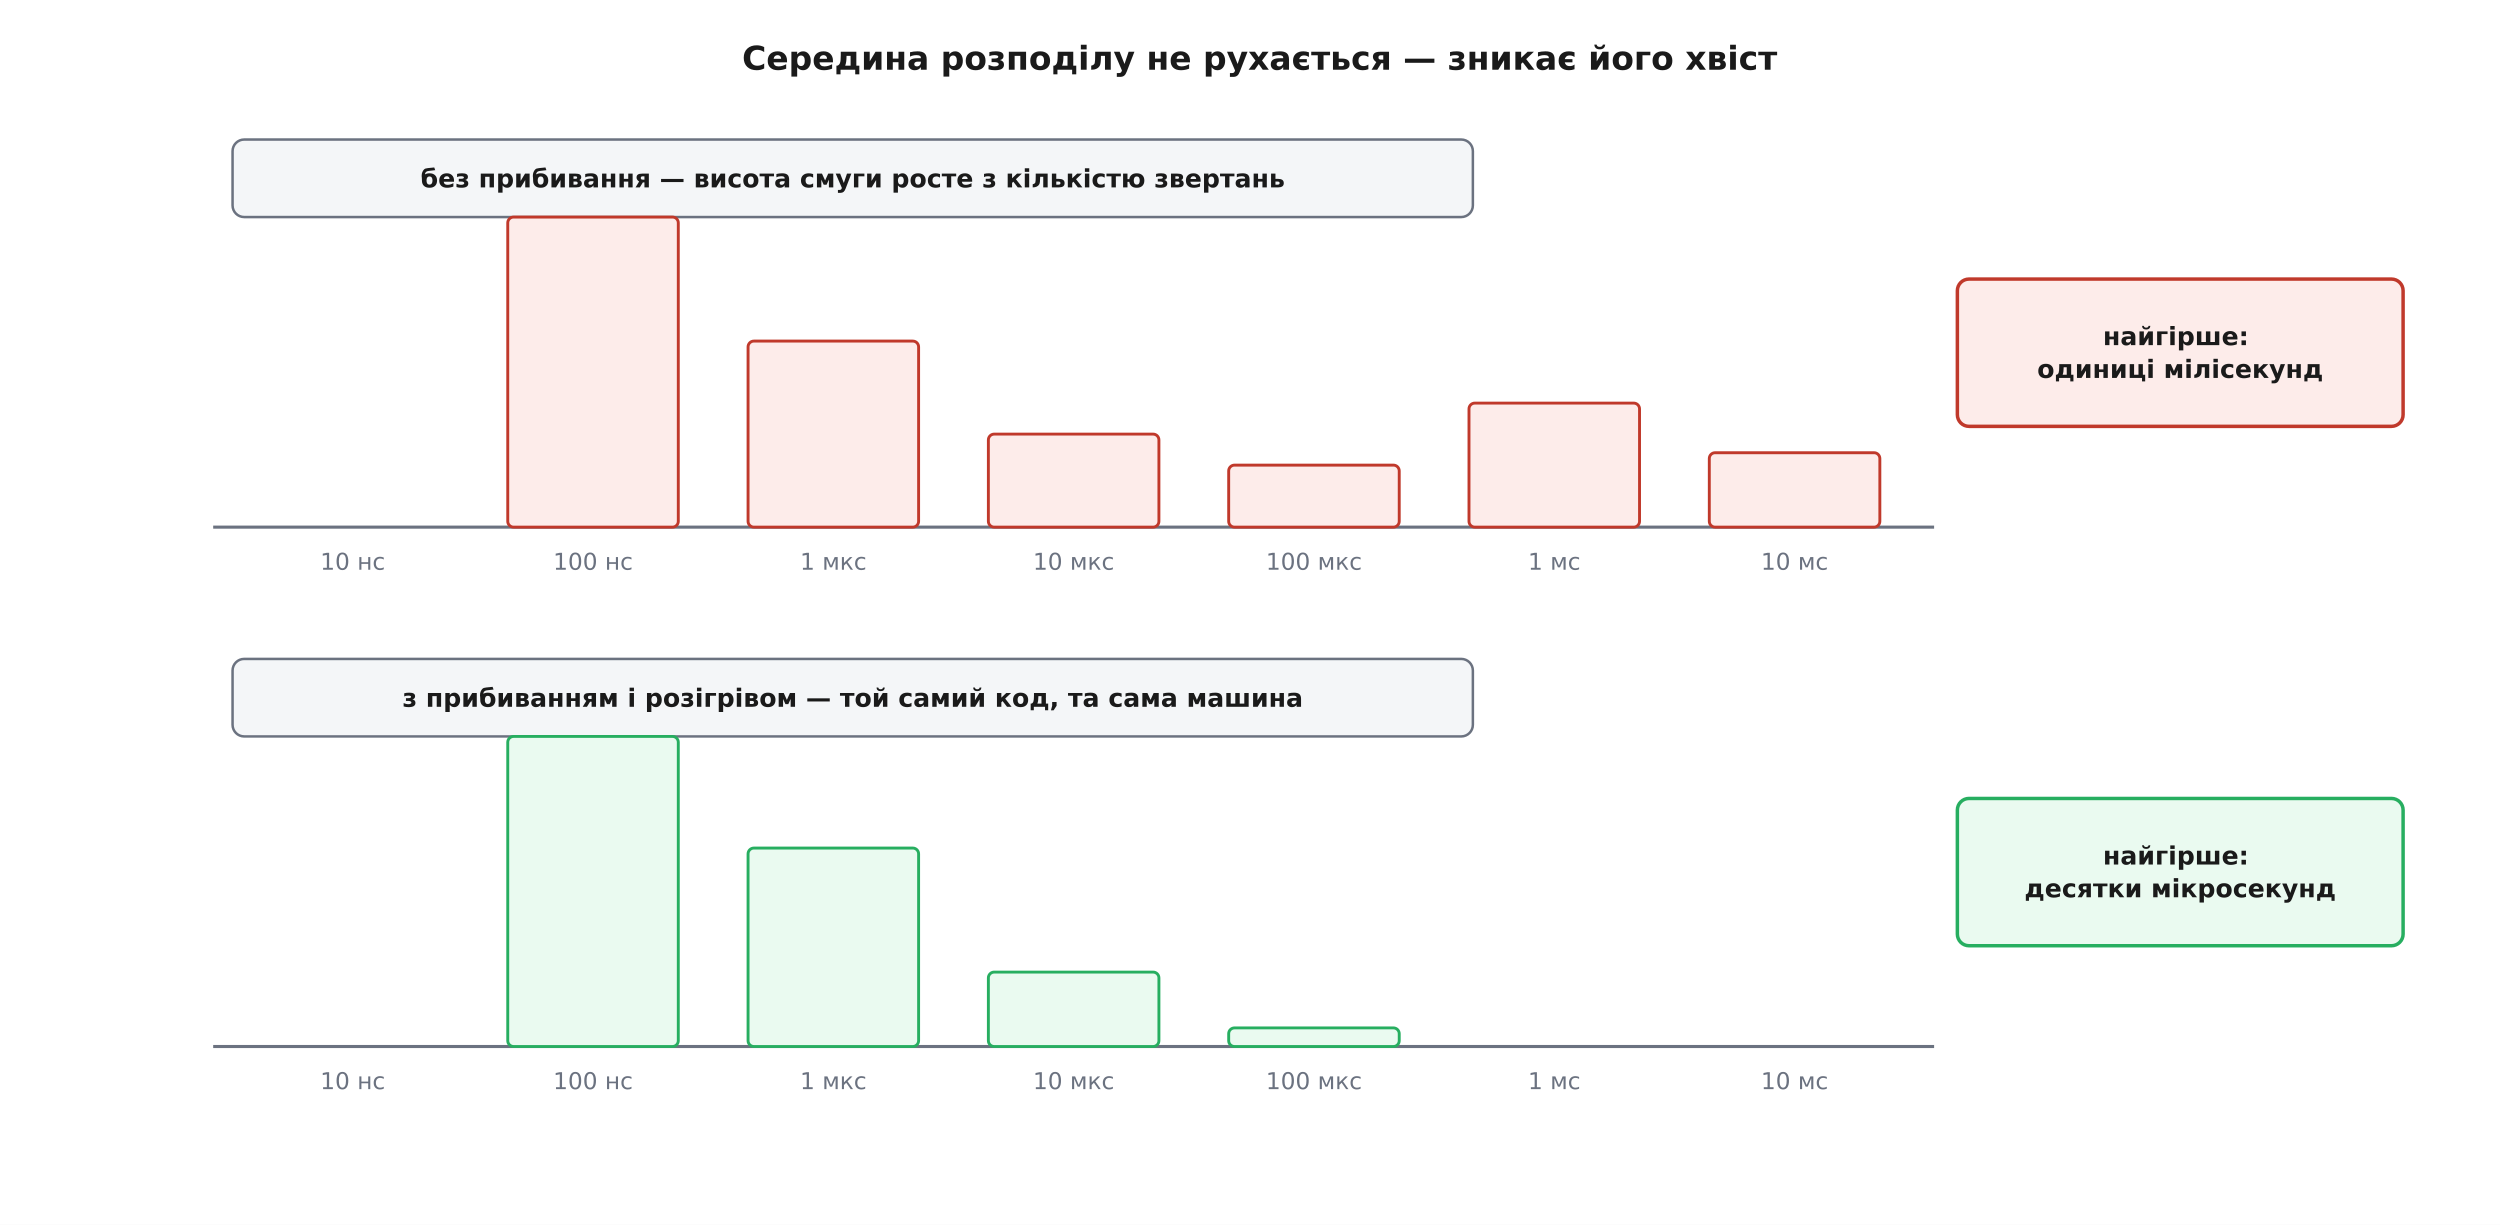
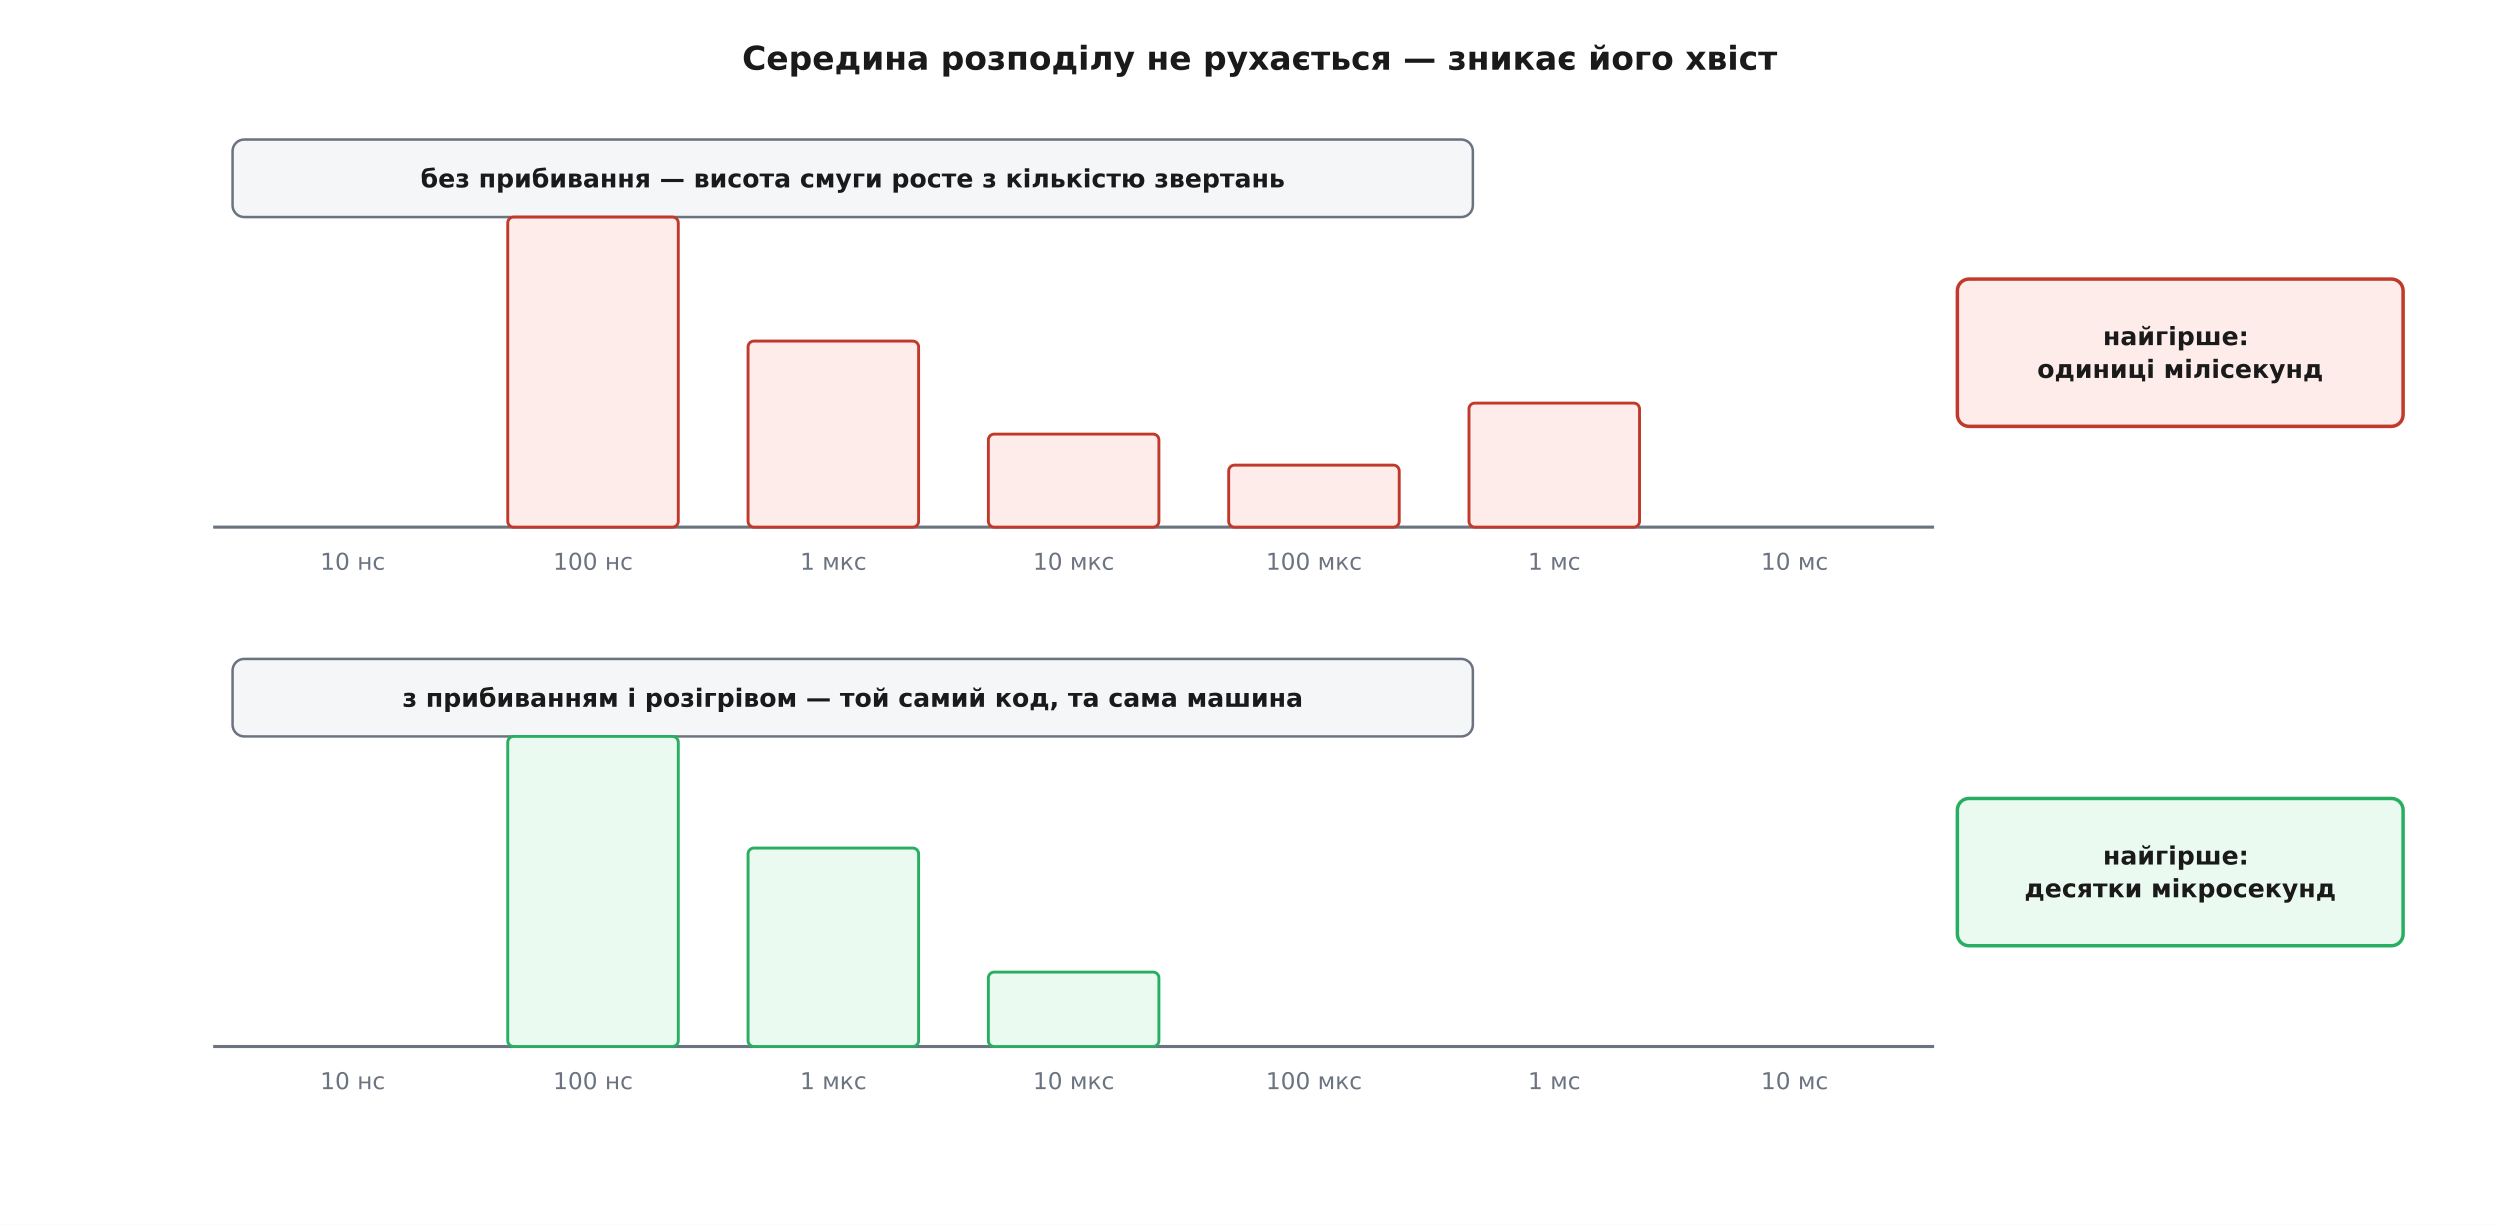
<svg xmlns="http://www.w3.org/2000/svg" viewBox="-10 -10 1290 632" font-family="'Segoe UI', 'DejaVu Sans', Arial, sans-serif">
  <rect x="-10" y="-10" width="1290" height="632" fill="#ffffff" />
  <defs>
    <marker id="arrow" viewBox="0 0 10 10" refX="9" refY="5" markerWidth="7" markerHeight="7" orient="auto-start-reverse">
      <path d="M0 0 L10 5 L0 10 z" fill="#333333" />
    </marker>
  </defs>
  <text x="640.0" y="26.0" font-family="'Segoe UI', 'DejaVu Sans', Arial, sans-serif" font-size="17" fill="#1a1a1a" text-anchor="middle" font-weight="700">Середина розподілу не рухається — зникає його хвіст</text>
  <rect x="110.0" y="62.0" width="640.0" height="40.0" rx="6" fill="#f4f6f8" stroke="#6b7280" stroke-width="1.3" />
  <text x="430.0" y="86.7" font-family="'Segoe UI', 'DejaVu Sans', Arial, sans-serif" font-size="13" fill="#1a1a1a" text-anchor="middle" font-weight="700">
    <tspan x="430.0" dy="0.0">без прибивання — висота смуги росте з кількістю звертань</tspan>
  </text>
  <line x1="100.0" y1="262.0" x2="988.0" y2="262.0" stroke="#6b7280" stroke-width="1.6" />
  <rect x="252.0" y="102.0" width="88.0" height="160.0" rx="3" fill="#fdecea" stroke="#c0392b" stroke-width="1.5" />
  <rect x="376.0" y="166.0" width="88.0" height="96.0" rx="3" fill="#fdecea" stroke="#c0392b" stroke-width="1.5" />
  <rect x="500.0" y="214.0" width="88.0" height="48.0" rx="3" fill="#fdecea" stroke="#c0392b" stroke-width="1.5" />
  <rect x="624.0" y="230.0" width="88.0" height="32.0" rx="3" fill="#fdecea" stroke="#c0392b" stroke-width="1.5" />
  <rect x="748.0" y="198.0" width="88.0" height="64.0" rx="3" fill="#fdecea" stroke="#c0392b" stroke-width="1.5" />
-   <rect x="872.0" y="223.6" width="88.0" height="38.4" rx="3" fill="#fdecea" stroke="#c0392b" stroke-width="1.5" />
  <text x="172.0" y="284.0" font-family="'Segoe UI', 'DejaVu Sans', Arial, sans-serif" font-size="12" fill="#6b7280" text-anchor="middle">10 нс</text>
  <text x="296.0" y="284.0" font-family="'Segoe UI', 'DejaVu Sans', Arial, sans-serif" font-size="12" fill="#6b7280" text-anchor="middle">100 нс</text>
  <text x="420.0" y="284.0" font-family="'Segoe UI', 'DejaVu Sans', Arial, sans-serif" font-size="12" fill="#6b7280" text-anchor="middle">1 мкс</text>
  <text x="544.0" y="284.0" font-family="'Segoe UI', 'DejaVu Sans', Arial, sans-serif" font-size="12" fill="#6b7280" text-anchor="middle">10 мкс</text>
  <text x="668.0" y="284.0" font-family="'Segoe UI', 'DejaVu Sans', Arial, sans-serif" font-size="12" fill="#6b7280" text-anchor="middle">100 мкс</text>
  <text x="792.0" y="284.0" font-family="'Segoe UI', 'DejaVu Sans', Arial, sans-serif" font-size="12" fill="#6b7280" text-anchor="middle">1 мс</text>
  <text x="916.0" y="284.0" font-family="'Segoe UI', 'DejaVu Sans', Arial, sans-serif" font-size="12" fill="#6b7280" text-anchor="middle">10 мс</text>
  <rect x="1000.0" y="134.0" width="230.0" height="76.0" rx="6" fill="#fdecea" stroke="#c0392b" stroke-width="1.8" />
  <text x="1115.0" y="168.1" font-family="'Segoe UI', 'DejaVu Sans', Arial, sans-serif" font-size="13" fill="#1a1a1a" text-anchor="middle" font-weight="700">
    <tspan x="1115.0" dy="0.0">найгірше:</tspan>
    <tspan x="1115.0" dy="16.9">одиниці мілісекунд</tspan>
  </text>
  <rect x="110.0" y="330.0" width="640.0" height="40.0" rx="6" fill="#f4f6f8" stroke="#6b7280" stroke-width="1.3" />
  <text x="430.0" y="354.7" font-family="'Segoe UI', 'DejaVu Sans', Arial, sans-serif" font-size="13" fill="#1a1a1a" text-anchor="middle" font-weight="700">
    <tspan x="430.0" dy="0.0">з прибиванням і розігрівом — той самий код, та сама машина</tspan>
  </text>
  <line x1="100.0" y1="530.0" x2="988.0" y2="530.0" stroke="#6b7280" stroke-width="1.6" />
  <rect x="252.0" y="370.0" width="88.0" height="160.0" rx="3" fill="#eafaf0" stroke="#27ae60" stroke-width="1.5" />
  <rect x="376.0" y="427.6" width="88.0" height="102.4" rx="3" fill="#eafaf0" stroke="#27ae60" stroke-width="1.5" />
  <rect x="500.0" y="491.6" width="88.0" height="38.4" rx="3" fill="#eafaf0" stroke="#27ae60" stroke-width="1.5" />
-   <rect x="624.0" y="520.4" width="88.0" height="9.6" rx="3" fill="#eafaf0" stroke="#27ae60" stroke-width="1.5" />
  <text x="172.0" y="552.0" font-family="'Segoe UI', 'DejaVu Sans', Arial, sans-serif" font-size="12" fill="#6b7280" text-anchor="middle">10 нс</text>
  <text x="296.0" y="552.0" font-family="'Segoe UI', 'DejaVu Sans', Arial, sans-serif" font-size="12" fill="#6b7280" text-anchor="middle">100 нс</text>
  <text x="420.0" y="552.0" font-family="'Segoe UI', 'DejaVu Sans', Arial, sans-serif" font-size="12" fill="#6b7280" text-anchor="middle">1 мкс</text>
  <text x="544.0" y="552.0" font-family="'Segoe UI', 'DejaVu Sans', Arial, sans-serif" font-size="12" fill="#6b7280" text-anchor="middle">10 мкс</text>
  <text x="668.0" y="552.0" font-family="'Segoe UI', 'DejaVu Sans', Arial, sans-serif" font-size="12" fill="#6b7280" text-anchor="middle">100 мкс</text>
  <text x="792.0" y="552.0" font-family="'Segoe UI', 'DejaVu Sans', Arial, sans-serif" font-size="12" fill="#6b7280" text-anchor="middle">1 мс</text>
  <text x="916.0" y="552.0" font-family="'Segoe UI', 'DejaVu Sans', Arial, sans-serif" font-size="12" fill="#6b7280" text-anchor="middle">10 мс</text>
  <rect x="1000.0" y="402.0" width="230.0" height="76.0" rx="6" fill="#eafaf0" stroke="#27ae60" stroke-width="1.8" />
  <text x="1115.0" y="436.1" font-family="'Segoe UI', 'DejaVu Sans', Arial, sans-serif" font-size="13" fill="#1a1a1a" text-anchor="middle" font-weight="700">
    <tspan x="1115.0" dy="0.0">найгірше:</tspan>
    <tspan x="1115.0" dy="16.9">десятки мікросекунд</tspan>
  </text>
</svg>
